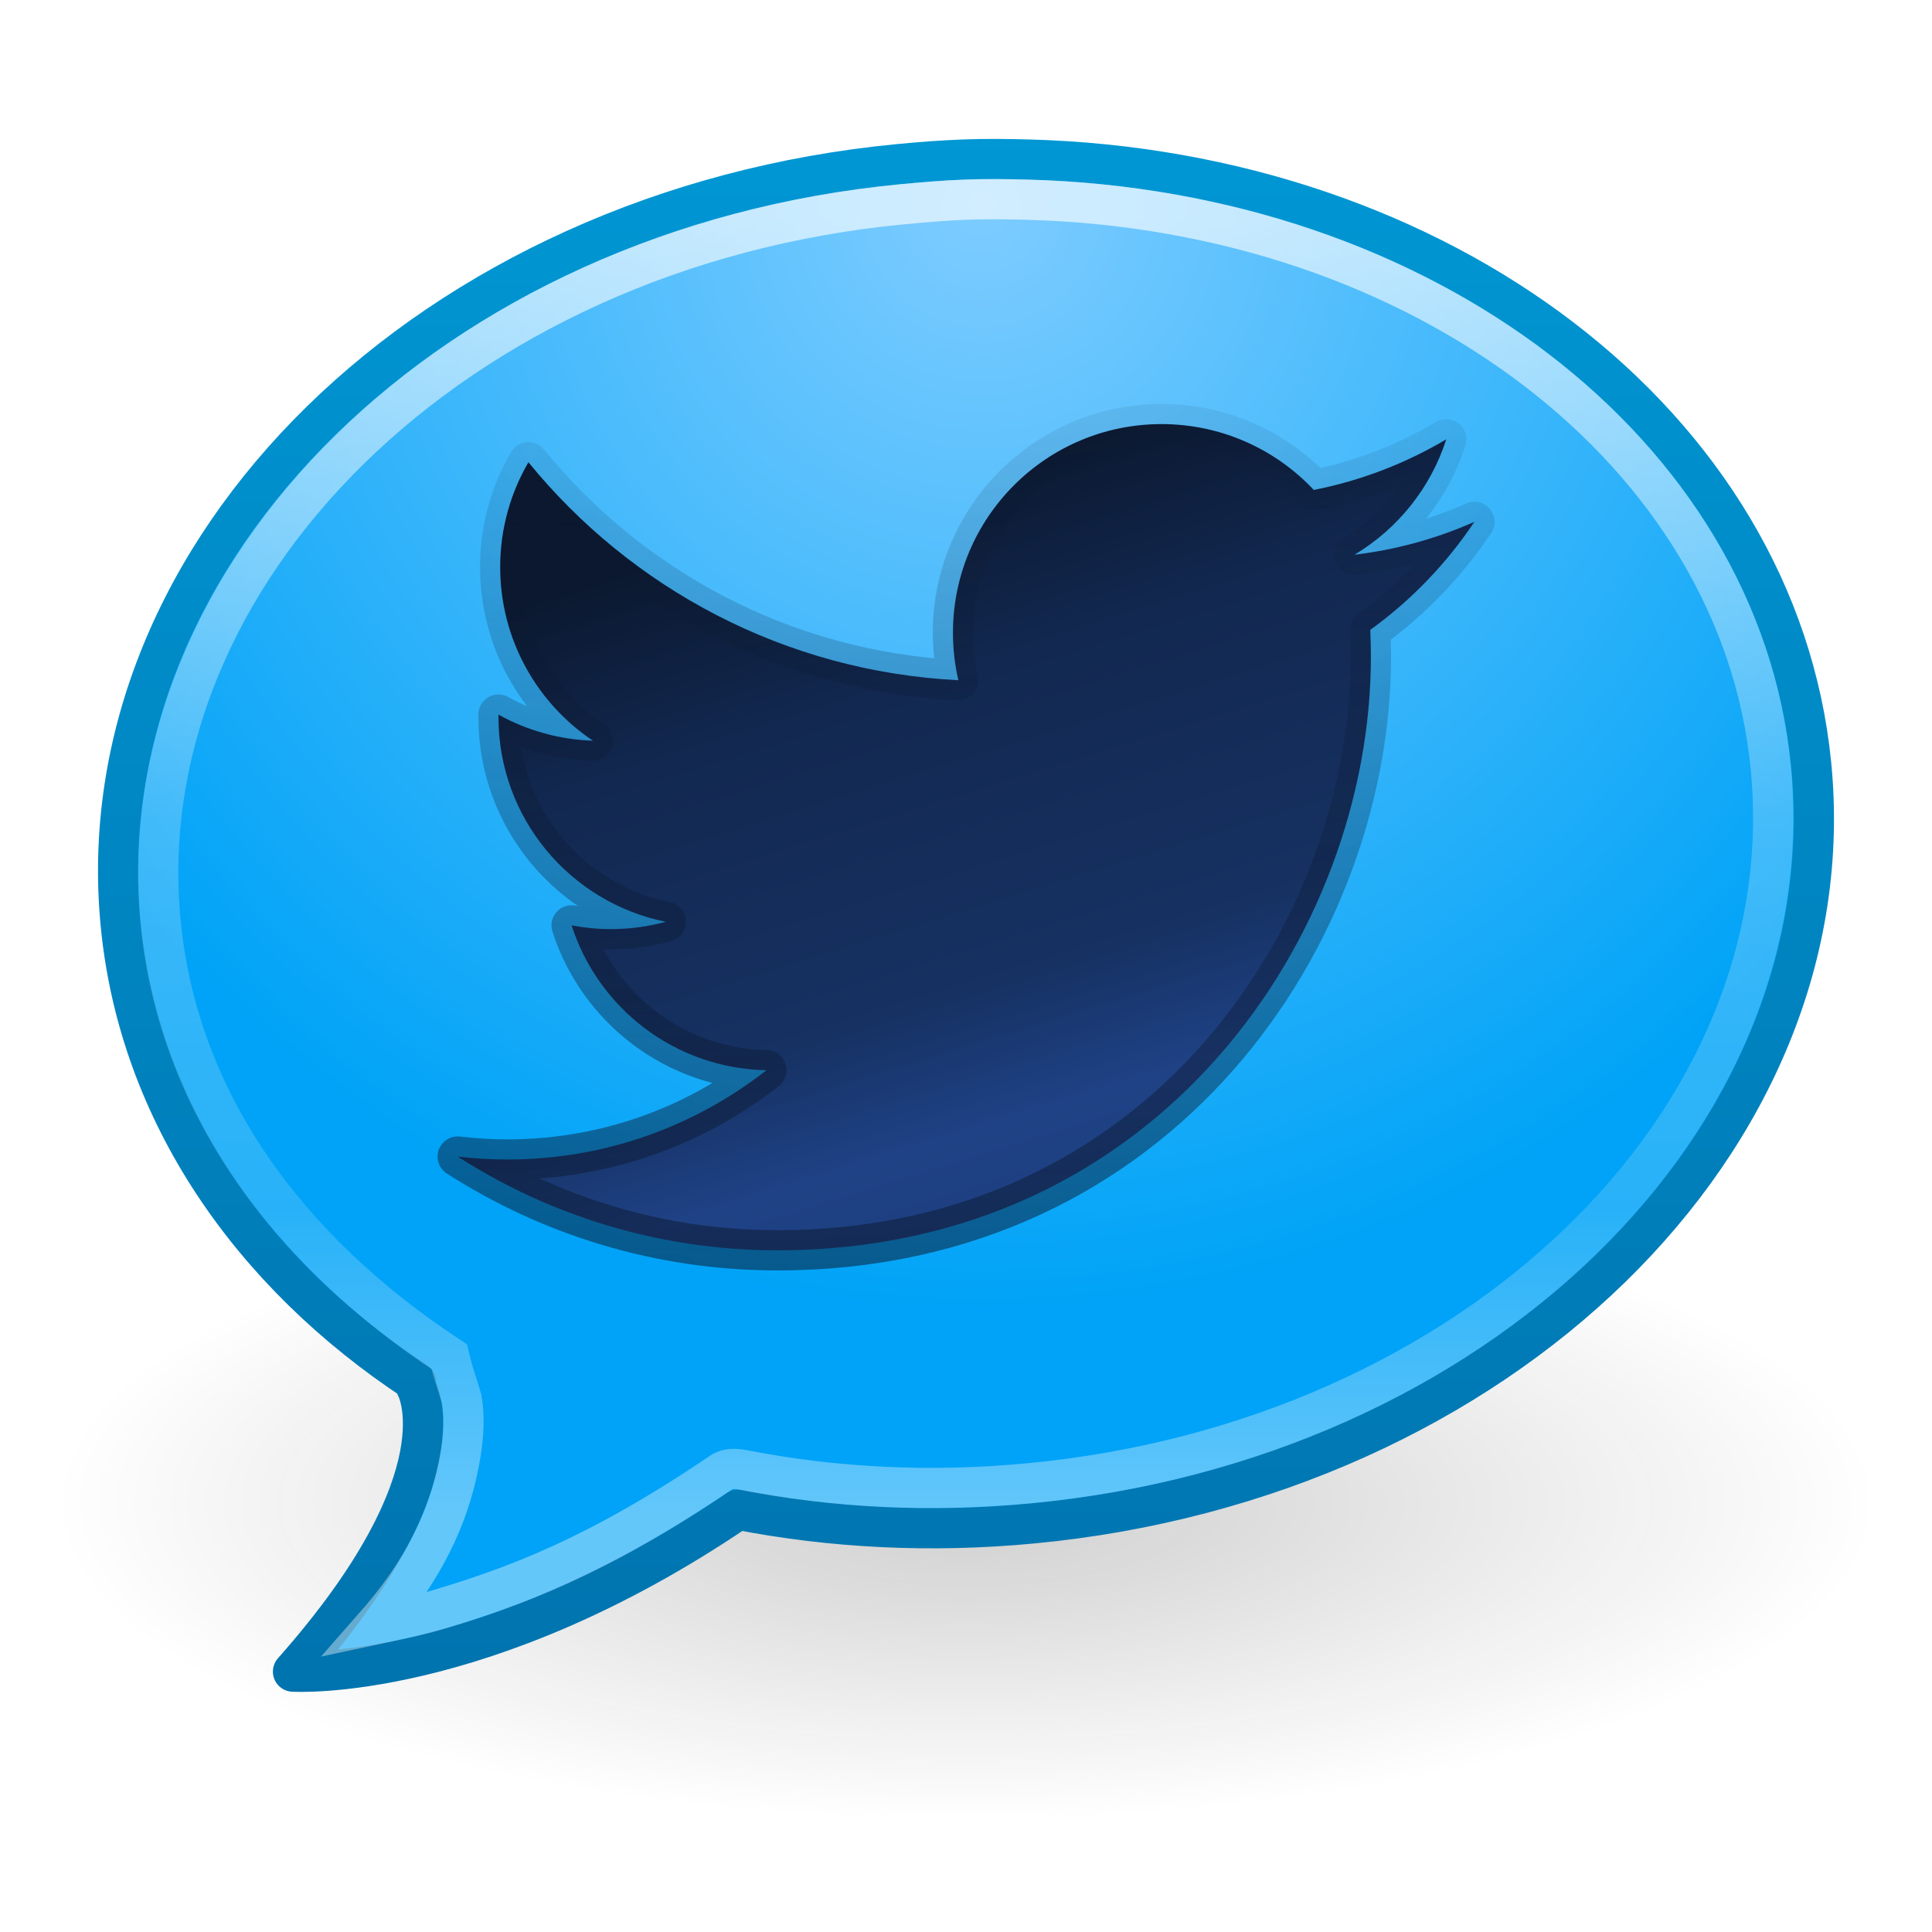
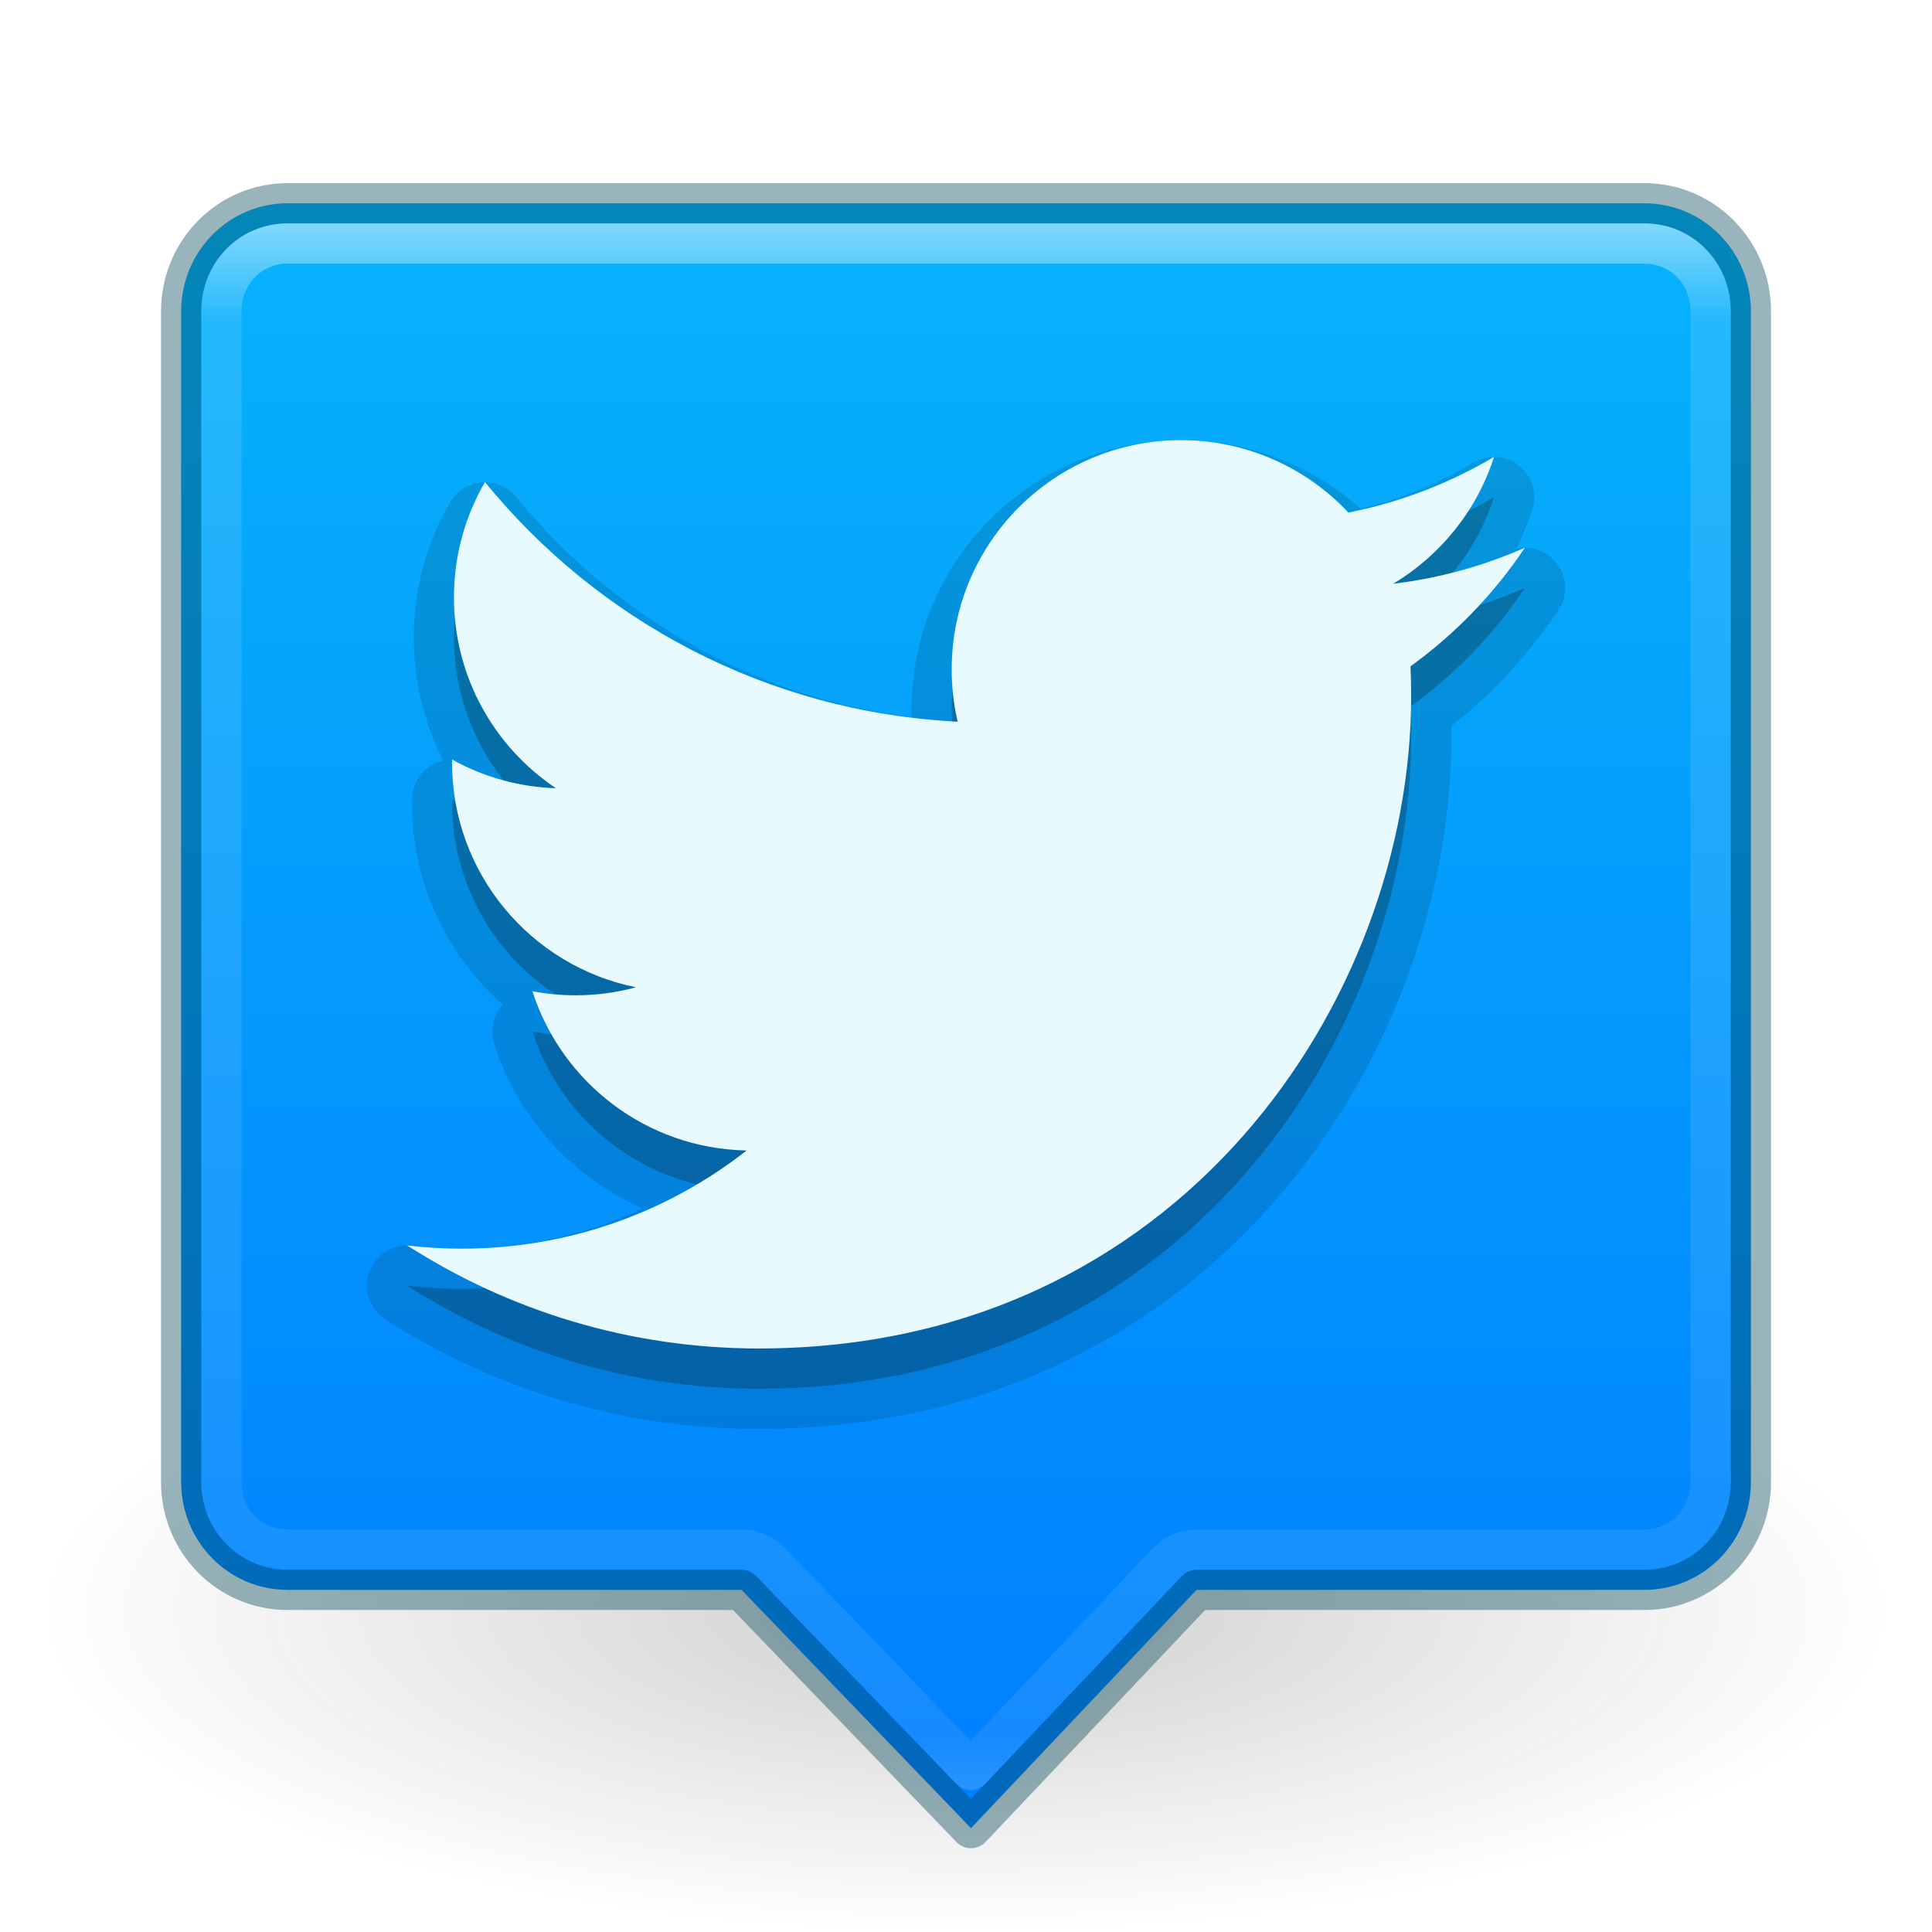
- <svg xmlns="http://www.w3.org/2000/svg" xmlns:xlink="http://www.w3.org/1999/xlink" version="1.1" width="48" height="48" id="svg3996">
-   <defs id="defs3998">
-     <linearGradient id="linearGradient3828">
-       <stop id="stop3830" offset="0" style="stop-color:#1c3d7b;stop-opacity:1;" />
-       <stop style="stop-color:#1f4286;stop-opacity:1;" offset="0.218" id="stop3840" />
-       <stop style="stop-color:#163162;stop-opacity:1;" offset="0.384" id="stop3832" />
-       <stop style="stop-color:#122850;stop-opacity:1;" offset="0.761" id="stop3834" />
-       <stop id="stop3836" offset="1" style="stop-color:#0b182f;stop-opacity:1;" />
+ <svg xmlns="http://www.w3.org/2000/svg" xmlns:xlink="http://www.w3.org/1999/xlink" width="48px" height="48px" viewBox="0 0 48 48" id="SVGRoot" version="1.1">
+   <defs id="defs7221">
+     <linearGradient id="linearGradient8838-561-565">
+       <stop offset="0" style="stop-color:#0a0a0a;stop-opacity:1" id="stop4621" />
+       <stop offset="1" style="stop-color:#0a0a0a;stop-opacity:0" id="stop4623" />
    </linearGradient>
-     <linearGradient id="linearGradient3837">
-       <stop style="stop-color:#0b182f;stop-opacity:0.078;" offset="0" id="stop3839" />
-       <stop style="stop-color:#0b182f;stop-opacity:0.565;" offset="1" id="stop3841" />
+     <linearGradient id="linearGradient3924-1">
+       <stop id="stop3926-3" style="stop-color:#ffffff;stop-opacity:1" offset="0" />
+       <stop id="stop3928-91" style="stop-color:#ffffff;stop-opacity:0.235" offset="0.063" />
+       <stop id="stop3930-6" style="stop-color:#ffffff;stop-opacity:0.157" offset="0.951" />
+       <stop id="stop3932-6" style="stop-color:#ffffff;stop-opacity:0.392" offset="1" />
    </linearGradient>
-     <linearGradient id="linearGradient3829">
-       <stop style="stop-color:#161616;stop-opacity:1;" offset="0" id="stop3831" />
-       <stop id="stop3824" offset="0.25" style="stop-color:#3c3c3c;stop-opacity:1;" />
-       <stop id="stop3822" offset="0.5" style="stop-color:#393939;stop-opacity:1;" />
-       <stop style="stop-color:#333333;stop-opacity:1;" offset="1" id="stop3833" />
+     <radialGradient r="10.625" fy="4.625" fx="62.625" cy="4.625" cx="62.625" gradientTransform="matrix(2.164706,0,0,0.7529402,9.43531,42.45637)" gradientUnits="userSpaceOnUse" id="radialGradient4191-2" xlink:href="#linearGradient8838-561-565" />
+     <linearGradient y2="48.431" x2="-63.855" y1="9.025" x1="-63.855" gradientTransform="matrix(1.141746,0,0,1.159742,218.2949,-3.351871)" gradientUnits="userSpaceOnUse" id="linearGradient4392-0" xlink:href="#linearGradient4135-0" />
+     <linearGradient id="linearGradient4135-0">
+       <stop id="stop4137-0" offset="0" style="stop-color:#08b8fb;stop-opacity:1" />
+       <stop id="stop4139-1" offset="1" style="stop-color:#007cff;stop-opacity:1" />
    </linearGradient>
-     <linearGradient id="linearGradient3793">
-       <stop style="stop-color:#7dccff;stop-opacity:1;" offset="0" id="stop3795" />
-       <stop style="stop-color:#00a3f7;stop-opacity:1;" offset="1" id="stop3797" />
-     </linearGradient>
-     <linearGradient x1="132.341" y1="2.292" x2="132.341" y2="33.333" id="linearGradient6784-9" xlink:href="#linearGradient6786-4" gradientUnits="userSpaceOnUse" gradientTransform="matrix(1.189189,0,0,1.410706,-126.1409,-11.84258)" />
-     <linearGradient id="linearGradient6786-4">
-       <stop id="stop6788-2" style="stop-color:#ffffff;stop-opacity:0.648;" offset="0" />
-       <stop id="stop6790-0" style="stop-color:#ffffff;stop-opacity:0.235" offset="0.464" />
-       <stop id="stop6792-0" style="stop-color:#ffffff;stop-opacity:0.157" offset="0.762" />
-       <stop id="stop6794-4" style="stop-color:#ffffff;stop-opacity:0.392" offset="1" />
-     </linearGradient>
-     <linearGradient x1="22.643" y1="26.967" x2="22.643" y2="30.984" id="linearGradient6883" xlink:href="#linearGradient3922" gradientUnits="userSpaceOnUse" gradientTransform="matrix(1.23944,0,0,1.240176,2.503869,6.621094)" />
-     <linearGradient id="linearGradient3922">
-       <stop id="stop3924" style="stop-color:#000000;stop-opacity:1" offset="0" />
-       <stop id="stop3926-9" style="stop-color:#000000;stop-opacity:0" offset="1" />
-     </linearGradient>
-     <linearGradient x1="22.643" y1="26.967" x2="22.643" y2="30.984" id="linearGradient6886" xlink:href="#linearGradient3922" gradientUnits="userSpaceOnUse" gradientTransform="matrix(1.333335,0,0,1.333335,0.0846107,3.459921)" />
-     <linearGradient x1="-51.786" y1="53.514" x2="-51.786" y2="3.634" id="linearGradient3394-3" xlink:href="#linearGradient3104-8-8-97-9" gradientUnits="userSpaceOnUse" gradientTransform="matrix(1.070043,0,0,1.124451,78.92339,-1.102116)" />
-     <linearGradient id="linearGradient3104-8-8-97-9">
-       <stop id="stop3106-5-4-3-6" style="stop-color:#0072ad;stop-opacity:1;" offset="0" />
-       <stop id="stop3108-4-3-7-0" style="stop-color:#0098d5;stop-opacity:1;" offset="1" />
-     </linearGradient>
-     <linearGradient x1="-60.961" y1="28.234" x2="-60.914" y2="104.842" id="linearGradient6654-1" xlink:href="#linearGradient3600-8-3" gradientUnits="userSpaceOnUse" gradientTransform="matrix(0.5837891,3.5977471e-4,-3.5543764e-4,0.5909127,61.56502,-10.15705)" />
-     <linearGradient id="linearGradient3600-8-3">
-       <stop id="stop3828-7-6" style="stop-color:#9fd89a;stop-opacity:1;" offset="0" />
-       <stop id="stop3604-2-5" style="stop-color:#40b742;stop-opacity:1;" offset="1" />
-     </linearGradient>
-     <linearGradient id="linearGradient8838-561-565">
-       <stop id="stop4621" style="stop-color:#0a0a0a;stop-opacity:1" offset="0" />
-       <stop id="stop4623" style="stop-color:#0a0a0a;stop-opacity:0" offset="1" />
-     </linearGradient>
-     <radialGradient cx="62.625" cy="4.625" r="10.625" fx="62.625" fy="4.625" id="radialGradient3994" xlink:href="#linearGradient8838-561-565" gradientUnits="userSpaceOnUse" gradientTransform="matrix(2.886278,0,0,1.003922,-148.7532,46.02351)" />
-     <linearGradient xlink:href="#linearGradient6786-4" id="linearGradient3015" gradientUnits="userSpaceOnUse" gradientTransform="matrix(1.189189,0,0,1.410706,-126.1409,4.157415)" x1="132.341" y1="2.292" x2="132.341" y2="33.333" />
-     <linearGradient xlink:href="#linearGradient3104-8-8-97-9" id="linearGradient3026" gradientUnits="userSpaceOnUse" gradientTransform="matrix(1.070043,0,0,1.124451,78.92339,-1.102116)" x1="-51.786" y1="53.514" x2="-51.786" y2="3.634" />
-     <linearGradient xlink:href="#linearGradient3600-8-3" id="linearGradient3029" gradientUnits="userSpaceOnUse" gradientTransform="matrix(0.5837891,3.5977471e-4,-3.5543764e-4,0.5909127,61.68366,-10.44518)" x1="-60.961" y1="28.234" x2="-60.914" y2="104.842" />
-     <radialGradient xlink:href="#linearGradient8838-561-565" id="radialGradient3032" gradientUnits="userSpaceOnUse" gradientTransform="matrix(2.886278,0,0,1.003922,-148.7532,46.02351)" cx="62.625" cy="4.625" fx="62.625" fy="4.625" r="10.625" />
-     <radialGradient xlink:href="#linearGradient8838-561-565" id="radialGradient3846" gradientUnits="userSpaceOnUse" gradientTransform="matrix(2.886278,0,0,1.003922,-148.7532,46.02351)" cx="62.625" cy="4.625" fx="62.625" fy="4.625" r="10.625" />
-     <linearGradient xlink:href="#linearGradient3600-8-3" id="linearGradient3848" gradientUnits="userSpaceOnUse" gradientTransform="matrix(0.5837891,3.5977471e-4,-3.5543764e-4,0.5909127,61.68366,-10.44518)" x1="-60.961" y1="28.234" x2="-60.914" y2="104.842" />
-     <linearGradient xlink:href="#linearGradient3104-8-8-97-9" id="linearGradient3850" gradientUnits="userSpaceOnUse" gradientTransform="matrix(1.070043,0,0,1.124451,78.92339,-1.102116)" x1="-51.786" y1="53.514" x2="-51.786" y2="3.634" />
-     <linearGradient xlink:href="#linearGradient6786-4" id="linearGradient3852" gradientUnits="userSpaceOnUse" gradientTransform="matrix(1.189189,0,0,1.410706,-126.1409,4.157415)" x1="132.341" y1="2.292" x2="132.341" y2="33.333" />
-     <linearGradient xlink:href="#linearGradient6786-4" id="linearGradient3857" gradientUnits="userSpaceOnUse" gradientTransform="matrix(1.189189,0,0,1.410706,-126.1409,4.157415)" x1="132.341" y1="2.292" x2="132.341" y2="33.333" />
-     <linearGradient xlink:href="#linearGradient3104-8-8-97-9" id="linearGradient3860" gradientUnits="userSpaceOnUse" gradientTransform="matrix(1.070043,0,0,1.124451,78.92339,-1.102116)" x1="-51.786" y1="53.514" x2="-51.786" y2="3.634" />
-     <linearGradient xlink:href="#linearGradient3600-8-3" id="linearGradient3863" gradientUnits="userSpaceOnUse" gradientTransform="matrix(0.5837891,3.5977471e-4,-3.5543764e-4,0.5909127,61.68366,-10.44518)" x1="-60.961" y1="28.234" x2="-60.914" y2="104.842" />
-     <radialGradient xlink:href="#linearGradient8838-561-565" id="radialGradient3866" gradientUnits="userSpaceOnUse" gradientTransform="matrix(2.886278,0,0,1.003922,-148.7532,46.02351)" cx="62.625" cy="4.625" fx="62.625" fy="4.625" r="10.625" />
-     <linearGradient xlink:href="#linearGradient3600-8-3" id="linearGradient3791" gradientUnits="userSpaceOnUse" gradientTransform="matrix(0.5837891,3.5977471e-4,-3.5543764e-4,0.5909127,-21.40138,-7.970308)" x1="-60.961" y1="28.234" x2="-60.914" y2="104.842" />
-     <radialGradient xlink:href="#linearGradient3793" id="radialGradient3801" cx="32.53" cy="4.223" fx="32.53" fy="4.223" r="29" gradientTransform="matrix(-1.263588,2.7508939e-8,-2.7917323e-8,-1.282347,73.63528,12.46786)" gradientUnits="userSpaceOnUse" />
-     <linearGradient xlink:href="#linearGradient3837" id="linearGradient3041" gradientUnits="userSpaceOnUse" x1="32.337" y1="12.908" x2="32.105" y2="46.584" gradientTransform="matrix(0.9153915,0,0,0.9153915,2.707473,2.39338)" />
-     <linearGradient xlink:href="#linearGradient6786-4" id="linearGradient3044" gradientUnits="userSpaceOnUse" gradientTransform="matrix(1.189189,0,0,1.410706,-126.1409,4.157415)" x1="132.341" y1="2.292" x2="132.341" y2="33.333" />
-     <radialGradient xlink:href="#linearGradient3793" id="radialGradient3047" gradientUnits="userSpaceOnUse" gradientTransform="matrix(-1.263588,2.7508939e-8,-2.7917323e-8,-1.282347,73.63528,12.46786)" cx="32.53" cy="4.223" fx="32.53" fy="4.223" r="29" />
-     <linearGradient xlink:href="#linearGradient3104-8-8-97-9" id="linearGradient3049" gradientUnits="userSpaceOnUse" gradientTransform="matrix(1.070043,0,0,1.124451,78.92339,-1.102116)" x1="-51.786" y1="53.514" x2="-51.786" y2="3.634" />
-     <radialGradient xlink:href="#linearGradient8838-561-565" id="radialGradient3052" gradientUnits="userSpaceOnUse" gradientTransform="matrix(2.886278,0,0,1.003922,-148.7532,46.02351)" cx="62.625" cy="4.625" fx="62.625" fy="4.625" r="10.625" />
-     <linearGradient xlink:href="#linearGradient3828" id="linearGradient3838" x1="37.766" y1="42.745" x2="29.637" y2="16.446" gradientUnits="userSpaceOnUse" />
-     <radialGradient xlink:href="#linearGradient8838-561-565" id="radialGradient3848" gradientUnits="userSpaceOnUse" gradientTransform="matrix(2.886278,0,0,1.003922,-148.7532,46.02351)" cx="62.625" cy="4.625" fx="62.625" fy="4.625" r="10.625" />
-     <radialGradient xlink:href="#linearGradient3793" id="radialGradient3850" gradientUnits="userSpaceOnUse" gradientTransform="matrix(-1.263588,2.7508939e-8,-2.7917323e-8,-1.282347,73.63528,12.46786)" cx="32.53" cy="4.223" fx="32.53" fy="4.223" r="29" />
-     <linearGradient xlink:href="#linearGradient3104-8-8-97-9" id="linearGradient3853" gradientUnits="userSpaceOnUse" gradientTransform="matrix(1.070043,0,0,1.124451,78.92339,-1.102116)" x1="-51.786" y1="53.514" x2="-51.786" y2="3.634" />
-     <linearGradient xlink:href="#linearGradient6786-4" id="linearGradient3855" gradientUnits="userSpaceOnUse" gradientTransform="matrix(1.189189,0,0,1.410706,-126.1409,4.157415)" x1="132.341" y1="2.292" x2="132.341" y2="33.333" />
-     <linearGradient xlink:href="#linearGradient3828" id="linearGradient3858" gradientUnits="userSpaceOnUse" x1="37.766" y1="42.745" x2="29.637" y2="16.446" />
-     <linearGradient xlink:href="#linearGradient3837" id="linearGradient3861" gradientUnits="userSpaceOnUse" gradientTransform="matrix(0.9153915,0,0,0.9153915,2.707473,2.39338)" x1="32.337" y1="12.908" x2="32.105" y2="46.584" />
-     <linearGradient xlink:href="#linearGradient3828" id="linearGradient3864" gradientUnits="userSpaceOnUse" x1="37.766" y1="42.745" x2="29.637" y2="16.446" />
-     <linearGradient xlink:href="#linearGradient3837" id="linearGradient3866" gradientUnits="userSpaceOnUse" gradientTransform="matrix(0.9153915,0,0,0.9153915,2.707473,2.39338)" x1="32.337" y1="12.908" x2="32.105" y2="46.584" />
-     <linearGradient xlink:href="#linearGradient6786-4" id="linearGradient3869" gradientUnits="userSpaceOnUse" gradientTransform="matrix(1.189189,0,0,1.410706,-126.1409,4.157415)" x1="132.341" y1="2.292" x2="132.341" y2="33.333" />
-     <radialGradient xlink:href="#linearGradient3793" id="radialGradient3872" gradientUnits="userSpaceOnUse" gradientTransform="matrix(-1.263588,2.7508939e-8,-2.7917323e-8,-1.282347,73.63528,12.46786)" cx="32.53" cy="4.223" fx="32.53" fy="4.223" r="29" />
-     <linearGradient xlink:href="#linearGradient3104-8-8-97-9" id="linearGradient3874" gradientUnits="userSpaceOnUse" gradientTransform="matrix(1.070043,0,0,1.124451,78.92339,-1.102116)" x1="-51.786" y1="53.514" x2="-51.786" y2="3.634" />
-     <radialGradient xlink:href="#linearGradient8838-561-565" id="radialGradient3877" gradientUnits="userSpaceOnUse" gradientTransform="matrix(2.886278,0,0,1.003922,-148.7532,46.02351)" cx="62.625" cy="4.625" fx="62.625" fy="4.625" r="10.625" />
-     <radialGradient xlink:href="#linearGradient8838-561-565" id="radialGradient3842" gradientUnits="userSpaceOnUse" gradientTransform="matrix(2.886278,0,0,1.003922,-148.7532,46.02351)" cx="62.625" cy="4.625" fx="62.625" fy="4.625" r="10.625" />
-     <radialGradient xlink:href="#linearGradient3793" id="radialGradient3844" gradientUnits="userSpaceOnUse" gradientTransform="matrix(-1.263588,2.7508939e-8,-2.7917323e-8,-1.282347,73.63528,12.46786)" cx="32.53" cy="4.223" fx="32.53" fy="4.223" r="29" />
-     <linearGradient xlink:href="#linearGradient3104-8-8-97-9" id="linearGradient3846" gradientUnits="userSpaceOnUse" gradientTransform="matrix(1.070043,0,0,1.124451,78.92339,-1.102116)" x1="-51.786" y1="53.514" x2="-51.786" y2="3.634" />
-     <linearGradient xlink:href="#linearGradient6786-4" id="linearGradient3849" gradientUnits="userSpaceOnUse" gradientTransform="matrix(1.189189,0,0,1.410706,-126.1409,4.157415)" x1="132.341" y1="2.292" x2="132.341" y2="33.333" />
-     <linearGradient xlink:href="#linearGradient3828" id="linearGradient3851" gradientUnits="userSpaceOnUse" x1="37.766" y1="42.745" x2="29.637" y2="16.446" />
-     <linearGradient xlink:href="#linearGradient3837" id="linearGradient3854" gradientUnits="userSpaceOnUse" gradientTransform="matrix(0.9153915,0,0,0.9153915,2.707473,2.39338)" x1="32.337" y1="12.908" x2="32.105" y2="46.584" />
-     <linearGradient xlink:href="#linearGradient3828" id="linearGradient3859" gradientUnits="userSpaceOnUse" x1="37.766" y1="42.745" x2="29.637" y2="16.446" gradientTransform="matrix(0.739124,0,0,0.739124,0.3478317,3.97e-4)" />
-     <linearGradient xlink:href="#linearGradient3837" id="linearGradient3862" gradientUnits="userSpaceOnUse" gradientTransform="matrix(0.6765878,0,0,0.6765878,2.34899,1.769401)" x1="32.337" y1="12.908" x2="32.105" y2="46.584" />
-     <linearGradient xlink:href="#linearGradient6786-4" id="linearGradient3865" gradientUnits="userSpaceOnUse" gradientTransform="matrix(0.8789579,0,0,1.042687,-92.88596,3.073242)" x1="132.341" y1="2.292" x2="132.341" y2="33.333" />
-     <radialGradient xlink:href="#linearGradient3793" id="radialGradient3868" gradientUnits="userSpaceOnUse" gradientTransform="matrix(-0.9339485,2.0332516e-8,-2.0634363e-8,-0.9478134,54.77343,9.215692)" cx="32.53" cy="4.223" fx="32.53" fy="4.223" r="29" />
-     <linearGradient xlink:href="#linearGradient3104-8-8-97-9" id="linearGradient3870" gradientUnits="userSpaceOnUse" gradientTransform="matrix(0.7908948,0,0,0.8311083,58.682,-0.8142033)" x1="-51.786" y1="53.514" x2="-51.786" y2="3.634" />
-     <radialGradient xlink:href="#linearGradient8838-561-565" id="radialGradient3873" gradientUnits="userSpaceOnUse" gradientTransform="matrix(2.133318,0,0,0.7420226,-109.5992,34.01748)" cx="62.625" cy="4.625" fx="62.625" fy="4.625" r="10.625" />
+     <linearGradient gradientTransform="translate(-35.1783,6.70451)" gradientUnits="userSpaceOnUse" y2="44.312" x2="171.688" y1="4.75" x1="171.688" id="linearGradient4419-1" xlink:href="#linearGradient3924-1" />
  </defs>
-   <g id="g3875" transform="translate(0,-0.109375)">
-     <path d="m 46.666,37.449 c 0,4.354 -10.148,7.884 -22.666,7.884 -12.518,0 -22.667,-3.53 -22.667,-7.884 0,-4.354 10.148,-7.884 22.667,-7.884 12.518,0 22.666,3.53 22.666,7.884 l 0,0 z" id="path8836" style="opacity:0.2;fill:url(#radialGradient3873);fill-opacity:1;fill-rule:evenodd;stroke:none;stroke-width:1;marker:none;visibility:visible;display:inline;overflow:visible" />
-     <path d="M 23.944,4.074 C 23.407,4.094 22.877,4.135 22.333,4.187 10.732,5.295 2.077,13.788 3.003,23.112 c 0.462,4.655 3.238,8.64 7.332,11.332 l 0,0.113 c 0,0 1.274,2.194 -3.055,7.083 0,0 4.688,0.297 11.054,-4.023 2.327,0.453 4.783,0.583 7.332,0.34 C 37.268,36.85 45.923,28.414 44.997,19.089 44.158,10.639 35.761,4.349 25.555,4.074 c -0.528,-0.014 -1.073,-0.021 -1.611,0 z" id="path4111-6" style="color:#000000;fill:url(#radialGradient3868);fill-opacity:1;stroke:url(#linearGradient3870);stroke-width:1;stroke-linecap:butt;stroke-linejoin:round;stroke-miterlimit:4;stroke-opacity:1;stroke-dasharray:none;stroke-dashoffset:0;marker:none;visibility:visible;display:inline;overflow:visible;enable-background:accumulate" />
-     <path d="M 23.977,5.07 C 23.459,5.09 22.942,5.135 22.406,5.186 11.242,6.252 3.134,14.4 3.993,23.052 c 0.438,4.409 3.097,8.087 7.167,10.763 0.109,0.455 0.152,0.517 0.307,1.04 0.069,0.373 0.074,0.881 -0.053,1.547 -0.199,1.046 -0.645,2.44 -2.07,4.063 0.81,-0.172 1.188,-0.258 1.556,-0.369 1.859,-0.559 3.917,-1.299 7.024,-3.408 0.16,-0.109 0.364,-0.091 0.554,-0.055 2.255,0.439 4.631,0.564 7.114,0.326 C 36.599,35.91 44.868,27.981 43.991,19.148 43.22,11.382 35.389,5.337 25.524,5.07 c -0.521,-0.014 -1.034,-0.02 -1.548,0 z" id="path3089" style="color:#000000;fill:none;stroke:url(#linearGradient3865);stroke-width:1;stroke-linecap:round;stroke-linejoin:miter;stroke-miterlimit:4;stroke-opacity:1;stroke-dasharray:none;stroke-dashoffset:0;marker:none;visibility:visible;display:inline;overflow:visible;enable-background:accumulate" />
-     <path d="m 36.629,13.075 c -0.929,0.412 -1.928,0.691 -2.976,0.816 1.07,-0.641 1.892,-1.657 2.279,-2.867 -1.001,0.594 -2.11,1.025 -3.291,1.258 -0.945,-1.007 -2.292,-1.636 -3.783,-1.636 -2.862,0 -5.182,2.32 -5.182,5.182 0,0.406 0.046,0.802 0.134,1.181 -4.307,-0.216 -8.126,-2.279 -10.681,-5.415 -0.446,0.765 -0.702,1.655 -0.702,2.605 0,1.798 0.915,3.384 2.305,4.313 -0.849,-0.027 -1.649,-0.26 -2.347,-0.648 -4.93e-4,0.022 -4.93e-4,0.043 -4.93e-4,0.065 0,2.511 1.786,4.605 4.157,5.082 -0.435,0.118 -0.893,0.182 -1.365,0.182 -0.334,0 -0.659,-0.033 -0.975,-0.093 0.659,2.059 2.573,3.557 4.841,3.599 -1.774,1.39 -4.008,2.218 -6.436,2.218 -0.418,0 -0.831,-0.025 -1.236,-0.073 2.293,1.471 5.017,2.329 7.944,2.329 9.532,0 14.745,-7.897 14.745,-14.745 0,-0.225 -0.005,-0.448 -0.015,-0.67 1.013,-0.731 1.891,-1.643 2.586,-2.683" id="path16-1" style="color:#000000;fill:url(#linearGradient3859);fill-opacity:1;fill-rule:nonzero;stroke:url(#linearGradient3862);stroke-width:1;stroke-linecap:round;stroke-linejoin:round;stroke-miterlimit:4;stroke-dasharray:none;marker:none;visibility:visible;display:inline;overflow:visible;enable-background:accumulate" />
+   <g id="layer1">
+     <g transform="translate(-121,-5.938733)" style="display:inline" id="g5057">
+       <path d="m 168,45.939 c 0,4.418 -10.297,8 -23,8 -12.703,0 -23,-3.582 -23,-8 0,-4.418 10.297,-8 23,-8 12.703,0 23,3.582 23,8 l 0,0 z" id="path4173-7" style="display:inline;overflow:visible;visibility:visible;opacity:0.2;fill:url(#radialGradient4191-2);fill-opacity:1;fill-rule:evenodd;stroke:none;stroke-width:1;marker:none" />
+       <path style="fill:url(#linearGradient4392-0);fill-opacity:1;stroke:none;stroke-width:0.991;stroke-linecap:round;stroke-linejoin:round;stroke-miterlimit:4;stroke-dasharray:none;stroke-opacity:1" d="m 128.147,10.989 c -1.466,0 -2.647,1.2 -2.647,2.689 l 0,29.075 c 0,1.489 1.181,2.686 2.647,2.686 l 11.277,0 5.7,5.919 5.602,-5.919 11.128,0 c 1.466,0 2.647,-1.198 2.647,-2.686 l 0,-29.075 c 0,-1.489 -1.181,-2.689 -2.647,-2.689 l -33.706,0 z" id="path4374-6" />
+       <path style="opacity:0.15;fill:#00222b;fill-opacity:1;fill-rule:nonzero;stroke:#00222b;stroke-width:2;stroke-linecap:round;stroke-linejoin:round;stroke-miterlimit:4;stroke-dasharray:none" id="path4250" d="m 139.849,40.441 c -3.217,0 -6.212,-0.943 -8.733,-2.56 0.446,0.053 0.899,0.08 1.359,0.08 2.669,0 5.126,-0.911 7.075,-2.439 -2.493,-0.046 -4.597,-1.693 -5.322,-3.957 0.348,0.067 0.705,0.102 1.072,0.102 0.52,0 1.023,-0.07 1.501,-0.2 -2.606,-0.523 -4.57,-2.826 -4.57,-5.586 0,-0.024 7e-5,-0.048 4.8e-4,-0.072 0.768,0.427 1.647,0.683 2.581,0.713 -1.529,-1.022 -2.534,-2.765 -2.534,-4.742 0,-1.044 0.281,-2.023 0.771,-2.864 2.81,3.447 7.008,5.715 11.743,5.953 -0.097,-0.417 -0.148,-0.852 -0.148,-1.298 0,-3.146 2.551,-5.697 5.697,-5.697 1.639,0 3.119,0.692 4.159,1.799 1.298,-0.256 2.517,-0.73 3.618,-1.383 -0.425,1.33 -1.329,2.447 -2.505,3.152 1.152,-0.138 2.25,-0.444 3.272,-0.897 -0.764,1.143 -1.73,2.146 -2.843,2.949 0.011,0.244 0.017,0.49 0.017,0.737 0,7.529 -5.73,16.21 -16.209,16.21" />
+       <path d="m 139.849,40.441 c -3.217,0 -6.212,-0.943 -8.733,-2.56 0.446,0.053 0.899,0.08 1.359,0.08 2.669,0 5.126,-0.911 7.075,-2.439 -2.493,-0.046 -4.597,-1.693 -5.322,-3.957 0.348,0.067 0.705,0.102 1.072,0.102 0.52,0 1.023,-0.07 1.501,-0.2 -2.606,-0.523 -4.57,-2.826 -4.57,-5.586 0,-0.024 7e-5,-0.048 4.8e-4,-0.072 0.768,0.427 1.647,0.683 2.581,0.713 -1.529,-1.022 -2.534,-2.765 -2.534,-4.742 0,-1.044 0.281,-2.023 0.771,-2.864 2.81,3.447 7.008,5.715 11.743,5.953 -0.097,-0.417 -0.148,-0.852 -0.148,-1.298 0,-3.146 2.551,-5.697 5.697,-5.697 1.639,0 3.119,0.692 4.159,1.799 1.298,-0.256 2.517,-0.73 3.618,-1.383 -0.425,1.33 -1.329,2.447 -2.505,3.152 1.152,-0.138 2.25,-0.444 3.272,-0.897 -0.764,1.143 -1.73,2.146 -2.843,2.949 0.011,0.244 0.017,0.49 0.017,0.737 0,7.529 -5.73,16.21 -16.209,16.21" id="path4248" style="opacity:0.3;fill:#0b2228;fill-opacity:1;fill-rule:nonzero;stroke:none" />
+       <path style="fill:#e9faff;fill-opacity:1;fill-rule:nonzero;stroke:none" id="path4382-2" d="m 139.849,39.441 c -3.217,0 -6.212,-0.943 -8.733,-2.56 0.446,0.053 0.899,0.08 1.359,0.08 2.669,0 5.126,-0.911 7.075,-2.439 -2.493,-0.046 -4.597,-1.693 -5.322,-3.957 0.348,0.067 0.705,0.102 1.072,0.102 0.52,0 1.023,-0.07 1.501,-0.2 -2.606,-0.523 -4.57,-2.826 -4.57,-5.586 0,-0.024 7e-5,-0.048 4.8e-4,-0.072 0.768,0.427 1.647,0.683 2.581,0.713 -1.529,-1.022 -2.534,-2.765 -2.534,-4.742 0,-1.044 0.281,-2.023 0.771,-2.864 2.81,3.447 7.008,5.715 11.743,5.953 -0.097,-0.417 -0.148,-0.852 -0.148,-1.298 0,-3.146 2.551,-5.697 5.697,-5.697 1.639,0 3.119,0.692 4.159,1.799 1.298,-0.256 2.517,-0.73 3.618,-1.383 -0.425,1.33 -1.329,2.447 -2.505,3.152 1.152,-0.138 2.25,-0.444 3.272,-0.897 -0.764,1.143 -1.73,2.146 -2.843,2.949 0.011,0.244 0.017,0.49 0.017,0.737 0,7.529 -5.73,16.21 -16.209,16.21" />
+       <path id="path4396-6" d="m 128.147,10.989 c -1.466,0 -2.647,1.2 -2.647,2.689 l 0,29.075 c 0,1.489 1.181,2.686 2.647,2.686 l 11.277,0 5.7,5.919 5.602,-5.919 11.128,0 c 1.466,0 2.647,-1.198 2.647,-2.686 l 0,-29.075 c 0,-1.489 -1.181,-2.689 -2.647,-2.689 l -33.706,0 z" style="opacity:0.4;fill:none;fill-opacity:1;stroke:#004455;stroke-width:1;stroke-linecap:round;stroke-linejoin:round;stroke-miterlimit:4;stroke-dasharray:none;stroke-opacity:1" />
+       <path id="path4404-9" d="m 128.148,11.988 c -0.92,0 -1.648,0.73 -1.648,1.689 l 0,29.076 c 0,0.96 0.728,1.686 1.648,1.686 l 11.275,0 a 1,1 0 0 1 0.721,0.307 l 4.973,5.164 4.883,-5.158 a 1,1 0 0 1 0.727,-0.312 l 11.127,0 c 0.921,0 1.646,-0.726 1.646,-1.686 l 0,-29.076 c 0,-0.96 -0.727,-1.689 -1.646,-1.689 l -33.705,0 z" style="opacity:0.5;fill:none;fill-opacity:1;stroke:url(#linearGradient4419-1);stroke-width:1;stroke-linecap:round;stroke-linejoin:round;stroke-miterlimit:4;stroke-dasharray:none;stroke-opacity:1" />
+     </g>
  </g>
</svg>
